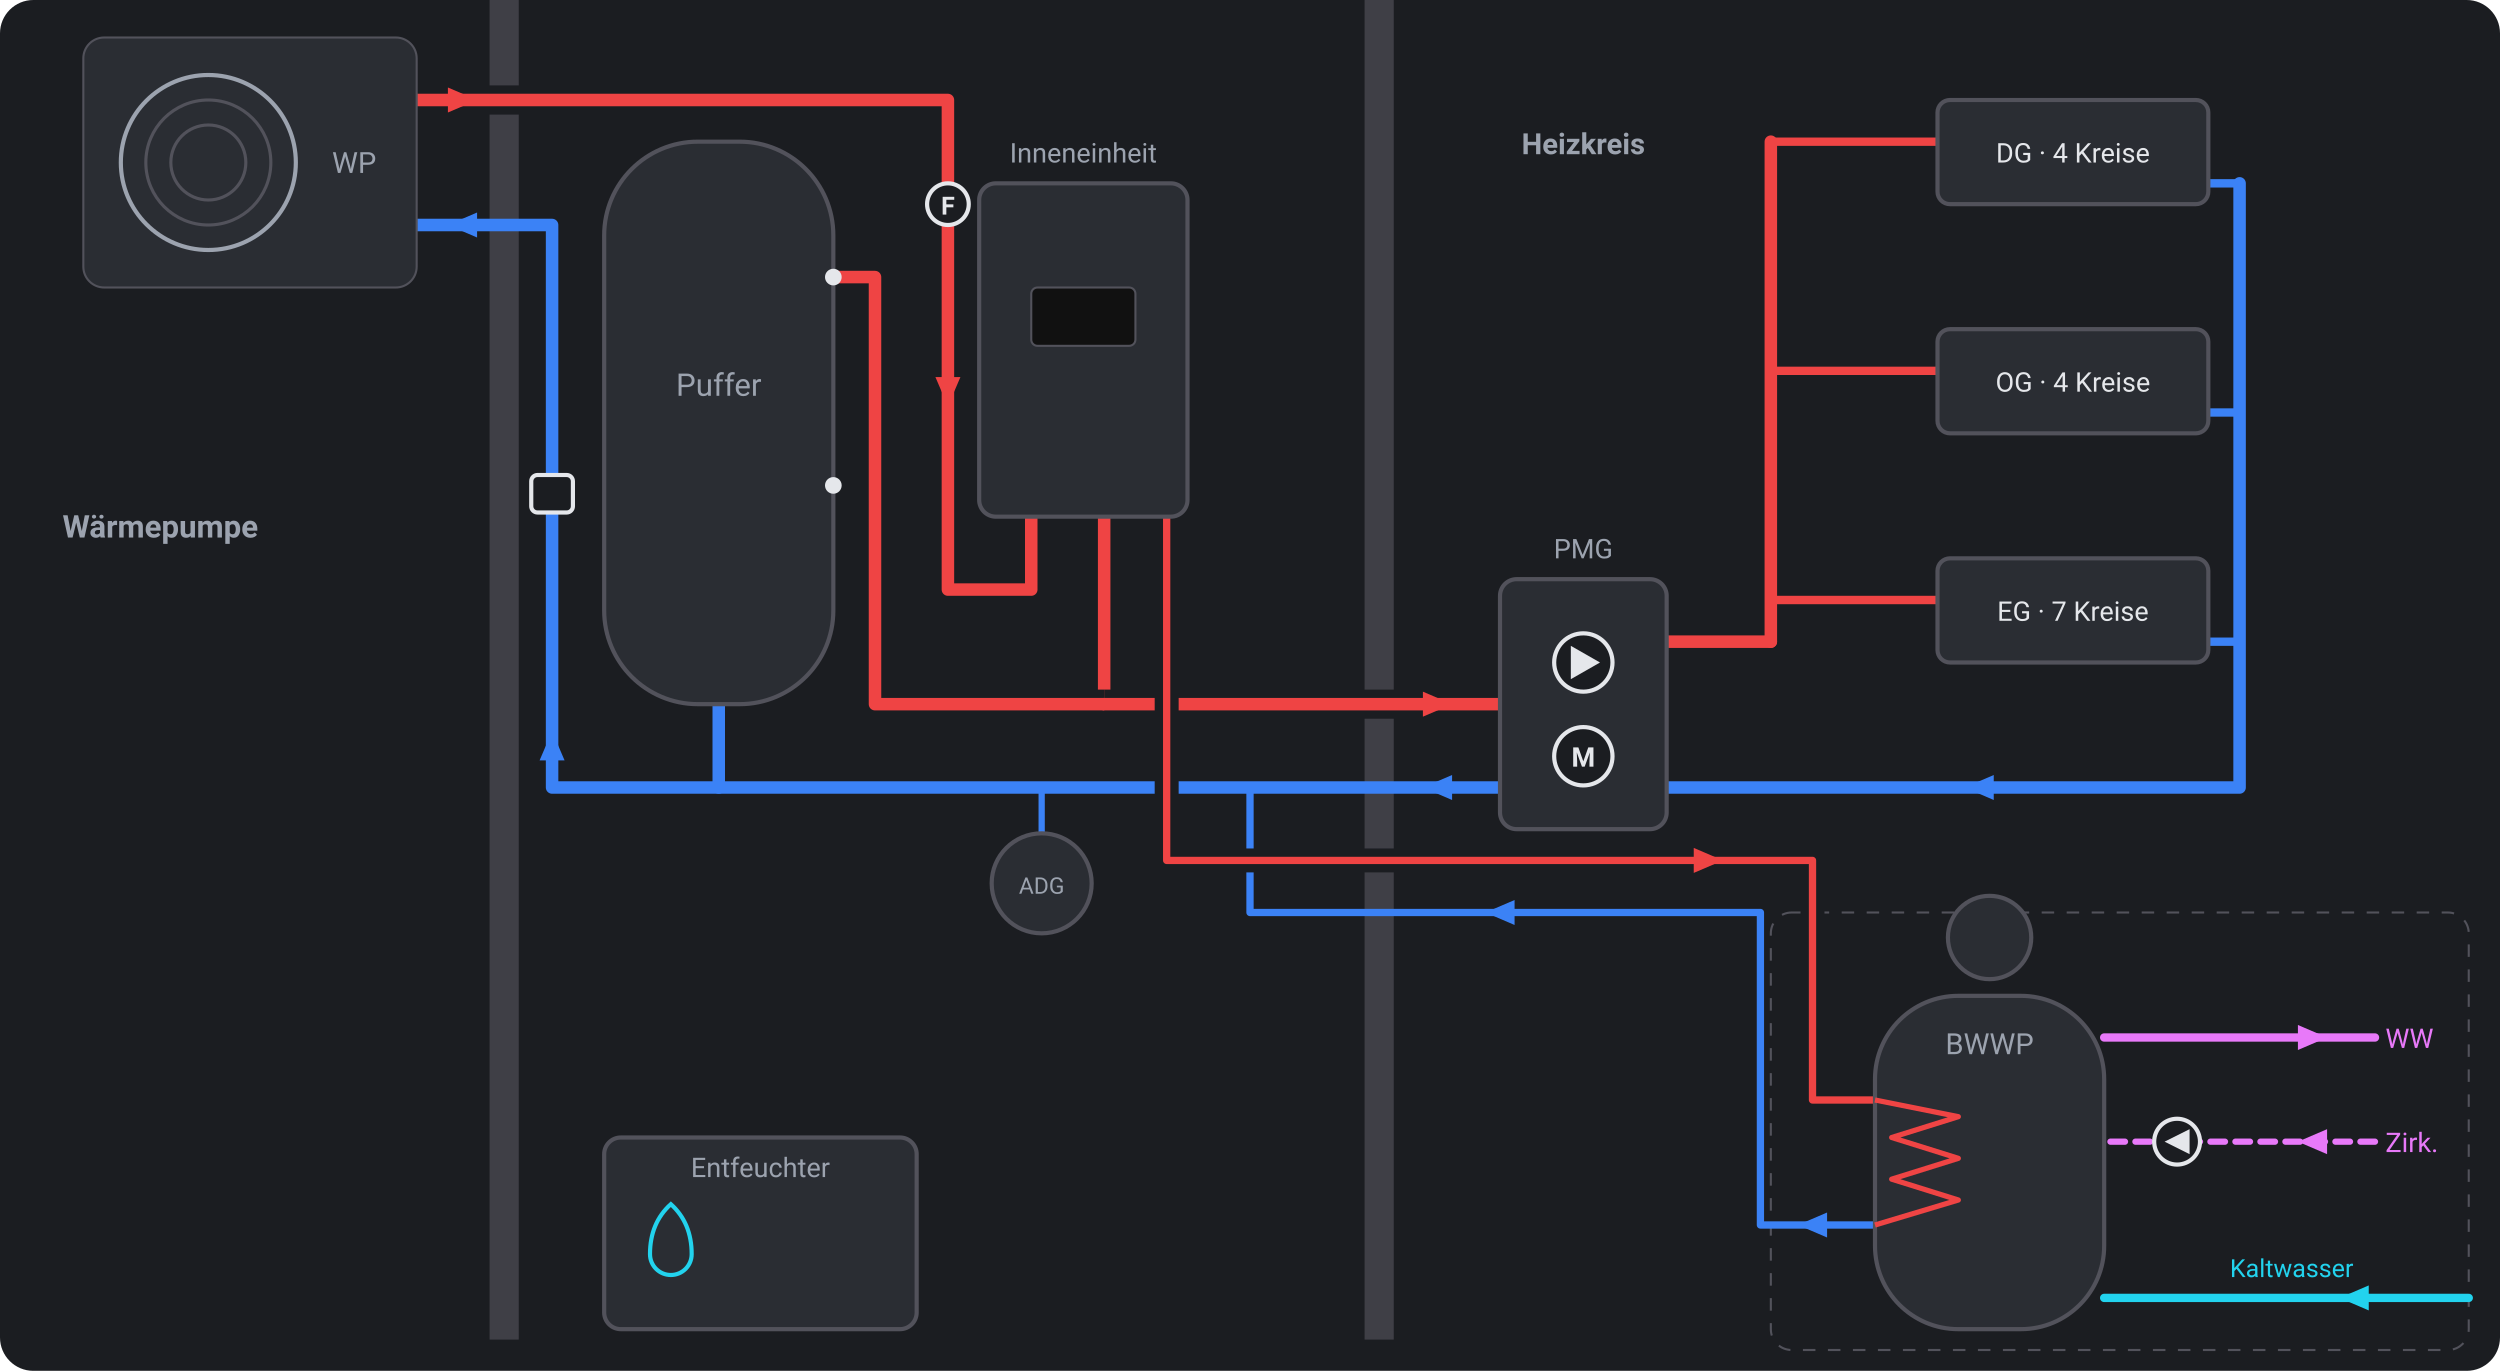
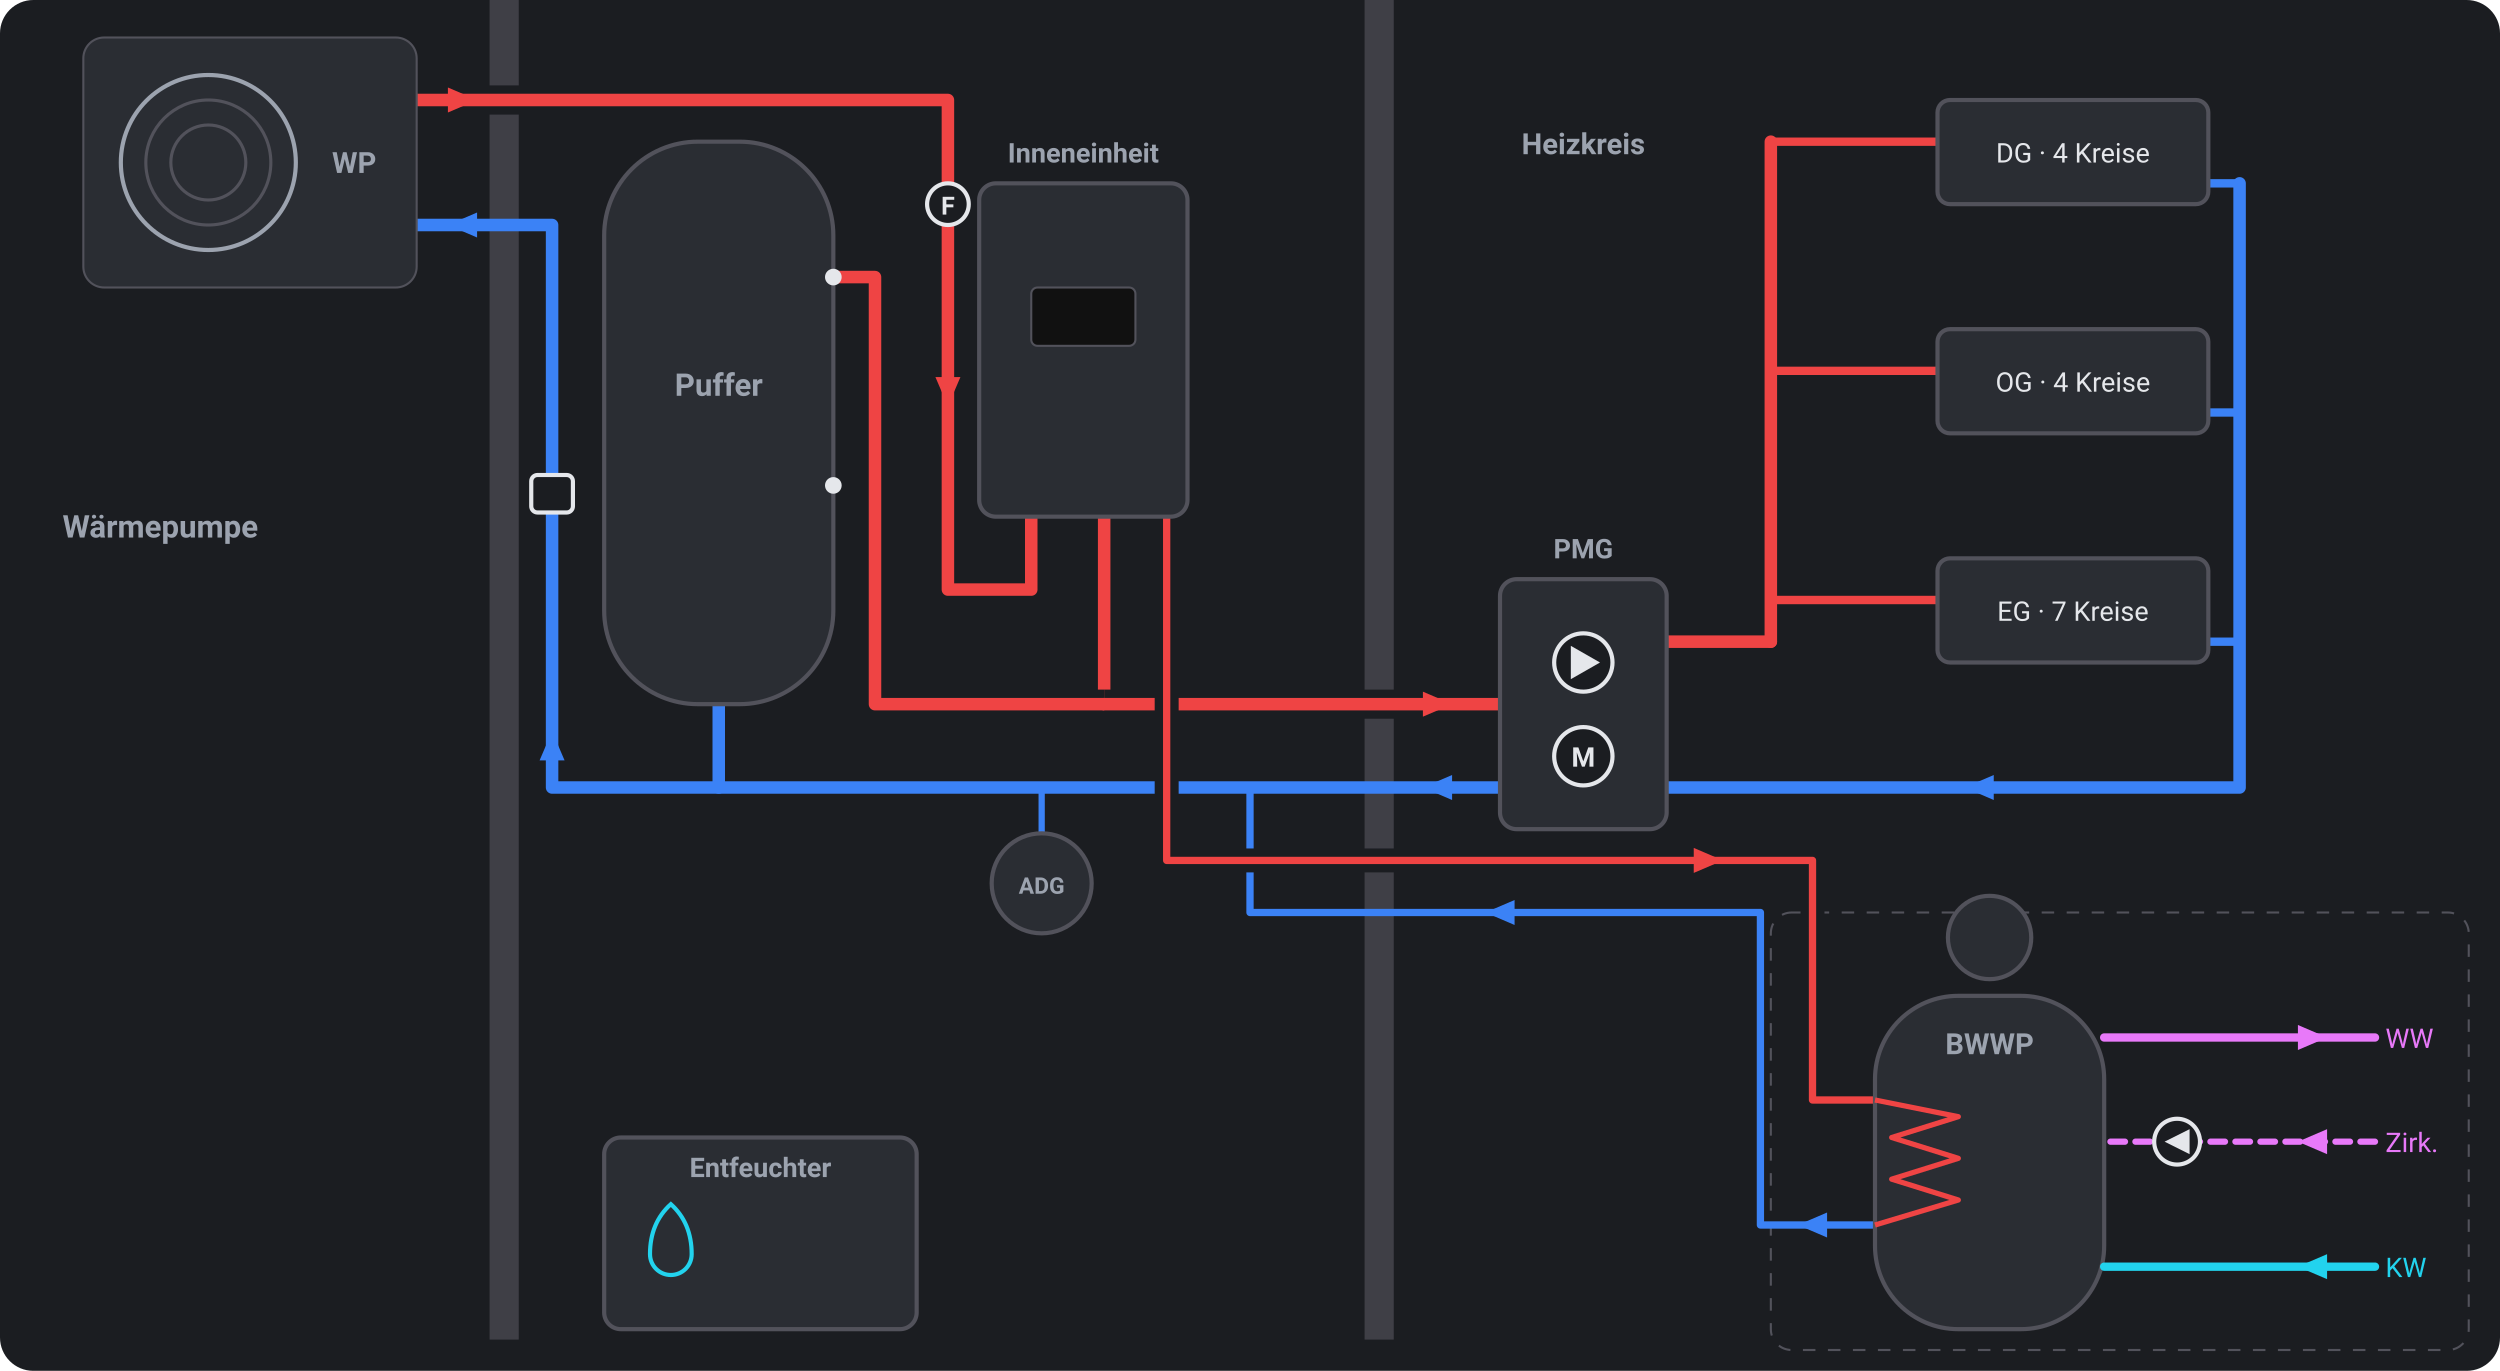
<svg xmlns="http://www.w3.org/2000/svg" viewBox="0 62 1200 658" width="1200" height="658">
  <rect y="62" width="1200" height="658" rx="16" fill="#1b1d21" />
  <rect x="235" y="62" width="14" height="643" fill="#3f3f46" />
  <rect x="655" y="62" width="14" height="643" fill="#3f3f46" />
  <rect x="850" y="500" width="335" height="210" rx="10" fill="none" stroke="#52525b" stroke-dasharray="6 6" />
  <path d="M720,440 H265 V170 H200" fill="none" stroke="#3b82f6" stroke-width="6" stroke-linejoin="round" stroke-linecap="round" />
  <path d="M345,400 V440" fill="none" stroke="#3b82f6" stroke-width="6" stroke-linejoin="round" stroke-linecap="round" />
  <path d="M900,650 H845 V500 H600 V440" fill="none" stroke="#3b82f6" stroke-width="3.5" stroke-linejoin="round" stroke-linecap="round" />
  <path d="M1075,150 V440 H800" fill="none" stroke="#3b82f6" stroke-width="6" stroke-linejoin="round" stroke-linecap="round" />
  <path d="M1060,150 H1075" fill="none" stroke="#3b82f6" stroke-width="4" stroke-linejoin="round" stroke-linecap="round" />
  <path d="M1060,260 H1075" fill="none" stroke="#3b82f6" stroke-width="4" stroke-linejoin="round" stroke-linecap="round" />
  <path d="M1060,370 H1075" fill="none" stroke="#3b82f6" stroke-width="4" stroke-linejoin="round" stroke-linecap="round" />
  <path d="M500,440 V462" fill="none" stroke="#3b82f6" stroke-width="3" stroke-linejoin="round" stroke-linecap="round" />
  <path d="M200,110 H455 V345 H495 V310" fill="none" stroke="#1b1d21" stroke-width="14" stroke-linejoin="round" />
  <path d="M200,110 H455 V345 H495 V310" fill="none" stroke="#ef4444" stroke-width="6" stroke-linejoin="round" stroke-linecap="round" />
  <path d="M530,310 V400" fill="none" stroke="#1b1d21" stroke-width="14" stroke-linejoin="round" />
  <path d="M530,310 V400" fill="none" stroke="#ef4444" stroke-width="6" stroke-linejoin="round" stroke-linecap="round" />
  <path d="M530,400 H420 V195 H400" fill="none" stroke="#1b1d21" stroke-width="14" stroke-linejoin="round" />
  <path d="M530,400 H420 V195 H400" fill="none" stroke="#ef4444" stroke-width="6" stroke-linejoin="round" stroke-linecap="round" />
  <path d="M530,400 H720" fill="none" stroke="#1b1d21" stroke-width="14" stroke-linejoin="round" />
  <path d="M530,400 H720" fill="none" stroke="#ef4444" stroke-width="6" stroke-linejoin="round" stroke-linecap="round" />
  <path d="M560,310 V475 H870 V590 H900" fill="none" stroke="#1b1d21" stroke-width="11.5" stroke-linejoin="round" />
  <path d="M560,310 V475 H870 V590 H900" fill="none" stroke="#ef4444" stroke-width="3.5" stroke-linejoin="round" stroke-linecap="round" />
  <path d="M800,370 H850" fill="none" stroke="#ef4444" stroke-width="6" stroke-linejoin="round" stroke-linecap="round" />
  <path d="M850,130 V370" fill="none" stroke="#ef4444" stroke-width="6" stroke-linejoin="round" stroke-linecap="round" />
  <path d="M850,130 H930" fill="none" stroke="#ef4444" stroke-width="4" stroke-linejoin="round" stroke-linecap="round" />
  <path d="M850,240 H930" fill="none" stroke="#ef4444" stroke-width="4" stroke-linejoin="round" stroke-linecap="round" />
  <path d="M850,350 H930" fill="none" stroke="#ef4444" stroke-width="4" stroke-linejoin="round" stroke-linecap="round" />
  <polygon points="215,104 229,110 215,116" fill="#ef4444" />
  <polygon points="229,164 215,170 229,176" fill="#3b82f6" />
  <polygon points="259,427 265,413 271,427" fill="#3b82f6" />
  <polygon points="683,394 697,400 683,406" fill="#ef4444" />
  <polygon points="813,469 827,475 813,481" fill="#ef4444" />
  <polygon points="697,434 683,440 697,446" fill="#3b82f6" />
  <polygon points="957,434 943,440 957,446" fill="#3b82f6" />
  <polygon points="877,644 863,650 877,656" fill="#3b82f6" />
  <polygon points="727,494 713,500 727,506" fill="#3b82f6" />
  <polygon points="449,243 455,257 461,243" fill="#ef4444" />
  <rect x="40" y="80" width="160" height="120" rx="10" fill="#2a2d33" stroke="#52525b" />
  <circle cx="100" cy="140" r="42" fill="none" stroke="#9ca3af" stroke-width="2" />
  <circle cx="100" cy="140" r="30" fill="none" stroke="#52525b" stroke-width="1.5" />
  <circle cx="100" cy="140" r="18" fill="none" stroke="#52525b" stroke-width="1.5" />
-   <text x="170" y="145" font-size="14" fill="#9ca3af" text-anchor="middle" font-weight="normal" font-family="-apple-system,Segoe UI,Roboto,sans-serif">WP</text>
+   <text x="170" y="145" font-size="14" fill="#9ca3af" text-anchor="middle" font-weight="600" font-family="-apple-system,Segoe UI,Roboto,sans-serif">WP</text>
  <circle cx="455" cy="160" r="10" fill="#1b1d21" stroke="#e5e7eb" stroke-width="2" />
  <text x="455" y="165" font-size="12" fill="#e5e7eb" text-anchor="middle" font-weight="600" font-family="-apple-system,Segoe UI,Roboto,sans-serif">F</text>
  <rect x="255" y="290" width="20" height="18" rx="3" fill="#1b1d21" stroke="#e5e7eb" stroke-width="2" />
  <rect x="290" y="130" width="110" height="270" rx="45" fill="#2a2d33" stroke="#52525b" stroke-width="2" />
-   <text x="345" y="252" font-size="15" fill="#9ca3af" text-anchor="middle" font-weight="normal" font-family="-apple-system,Segoe UI,Roboto,sans-serif">Puffer</text>
+   <text x="345" y="252" font-size="15" fill="#9ca3af" text-anchor="middle" font-weight="600" font-family="-apple-system,Segoe UI,Roboto,sans-serif">Puffer</text>
  <circle cx="400" cy="195" r="4" fill="#e5e7eb" />
  <circle cx="400" cy="295" r="4" fill="#e5e7eb" />
  <rect x="470" y="150" width="100" height="160" rx="8" fill="#2a2d33" stroke="#52525b" stroke-width="2" />
  <rect x="495" y="200" width="50" height="28" rx="3" fill="#111" stroke="#52525b" />
-   <text x="520" y="140" font-size="13" fill="#9ca3af" text-anchor="middle" font-weight="normal" font-family="-apple-system,Segoe UI,Roboto,sans-serif">Inneneinheit</text>
+   <text x="520" y="140" font-size="13" fill="#9ca3af" text-anchor="middle" font-weight="600" font-family="-apple-system,Segoe UI,Roboto,sans-serif">Inneneinheit</text>
  <circle cx="500" cy="486" r="24" fill="#2a2d33" stroke="#52525b" stroke-width="2" />
-   <text x="500" y="491" font-size="11" fill="#9ca3af" text-anchor="middle" font-weight="normal" font-family="-apple-system,Segoe UI,Roboto,sans-serif">ADG</text>
+   <text x="500" y="491" font-size="11" fill="#9ca3af" text-anchor="middle" font-weight="600" font-family="-apple-system,Segoe UI,Roboto,sans-serif">ADG</text>
  <rect x="720" y="340" width="80" height="120" rx="8" fill="#2a2d33" stroke="#52525b" stroke-width="2" />
  <circle cx="760" cy="380" r="14" fill="#1b1d21" stroke="#e5e7eb" stroke-width="2" />
  <polygon points="754,372 754,388 768,380" fill="#e5e7eb" />
  <circle cx="760" cy="425" r="14" fill="#1b1d21" stroke="#e5e7eb" stroke-width="2" />
  <text x="760" y="430" font-size="13" fill="#e5e7eb" text-anchor="middle" font-weight="600" font-family="-apple-system,Segoe UI,Roboto,sans-serif">M</text>
-   <text x="760" y="330" font-size="13" fill="#9ca3af" text-anchor="middle" font-weight="normal" font-family="-apple-system,Segoe UI,Roboto,sans-serif">PMG</text>
+   <text x="760" y="330" font-size="13" fill="#9ca3af" text-anchor="middle" font-weight="600" font-family="-apple-system,Segoe UI,Roboto,sans-serif">PMG</text>
  <rect x="930" y="110" width="130" height="50" rx="6" fill="#2a2d33" stroke="#52525b" stroke-width="2" />
  <text x="995" y="140" font-size="13" fill="#e5e7eb" text-anchor="middle" font-weight="normal" font-family="-apple-system,Segoe UI,Roboto,sans-serif">DG · 4 Kreise</text>
  <rect x="930" y="220" width="130" height="50" rx="6" fill="#2a2d33" stroke="#52525b" stroke-width="2" />
  <text x="995" y="250" font-size="13" fill="#e5e7eb" text-anchor="middle" font-weight="normal" font-family="-apple-system,Segoe UI,Roboto,sans-serif">OG · 4 Kreise</text>
  <rect x="930" y="330" width="130" height="50" rx="6" fill="#2a2d33" stroke="#52525b" stroke-width="2" />
  <text x="995" y="360" font-size="13" fill="#e5e7eb" text-anchor="middle" font-weight="normal" font-family="-apple-system,Segoe UI,Roboto,sans-serif">EG · 7 Kreise</text>
  <rect x="900" y="540" width="110" height="160" rx="40" fill="#2a2d33" stroke="#52525b" stroke-width="2" />
-   <text x="955" y="568" font-size="14" fill="#9ca3af" text-anchor="middle" font-weight="normal" font-family="-apple-system,Segoe UI,Roboto,sans-serif">BWWP</text>
+   <text x="955" y="568" font-size="14" fill="#9ca3af" text-anchor="middle" font-weight="600" font-family="-apple-system,Segoe UI,Roboto,sans-serif">BWWP</text>
  <circle cx="955" cy="512" r="20" fill="#2a2d33" stroke="#52525b" stroke-width="2" />
  <polyline points="900,590 940,598 908,608 940,618 908,628 940,638 900,650" fill="none" stroke="#ef4444" stroke-width="2.5" stroke-linejoin="round" />
  <path d="M1010,560 H1140" fill="none" stroke="#e879f9" stroke-width="4" stroke-linejoin="round" stroke-linecap="round" />
  <path d="M1140,610 H1010" fill="none" stroke="#e879f9" stroke-width="3" stroke-linejoin="round" stroke-linecap="round" stroke-dasharray="7 5" />
-   <path d="M1185,685 H1010" fill="none" stroke="#22d3ee" stroke-width="4" stroke-linejoin="round" stroke-linecap="round" />
+   <path d="M1140,670 H1010" fill="none" stroke="#22d3ee" stroke-width="4" stroke-linejoin="round" stroke-linecap="round" />
  <polygon points="1103,554 1117,560 1103,566" fill="#e879f9" />
  <polygon points="1117,604 1103,610 1117,616" fill="#e879f9" />
-   <polygon points="1137,679 1123,685 1137,691" fill="#22d3ee" />
+   <polygon points="1117,664 1103,670 1117,676" fill="#22d3ee" />
  <text x="1145" y="565" font-size="13" fill="#e879f9" text-anchor="start" font-weight="normal" font-family="-apple-system,Segoe UI,Roboto,sans-serif">WW</text>
  <text x="1145" y="615" font-size="13" fill="#e879f9" text-anchor="start" font-weight="normal" font-family="-apple-system,Segoe UI,Roboto,sans-serif">Zirk.</text>
  <circle cx="1045" cy="610" r="11" fill="#1b1d21" stroke="#e5e7eb" stroke-width="2" />
  <polygon points="1051,604 1051,616 1039,610" fill="#e5e7eb" />
-   <text x="1100" y="675" font-size="12" fill="#22d3ee" text-anchor="middle" font-weight="normal" font-family="-apple-system,Segoe UI,Roboto,sans-serif">Kaltwasser</text>
+   <text x="1145" y="675" font-size="13" fill="#22d3ee" text-anchor="start" font-weight="normal" font-family="-apple-system,Segoe UI,Roboto,sans-serif">KW</text>
  <rect x="290" y="608" width="150" height="92" rx="8" fill="#2a2d33" stroke="#52525b" stroke-width="2" />
-   <text x="365" y="627" font-size="13" fill="#9ca3af" text-anchor="middle" font-weight="normal" font-family="-apple-system,Segoe UI,Roboto,sans-serif">Entfeuchter</text>
+   <text x="365" y="627" font-size="13" fill="#9ca3af" text-anchor="middle" font-weight="600" font-family="-apple-system,Segoe UI,Roboto,sans-serif">Entfeuchter</text>
  <path d="M312,664 q0,-15 10,-24 q10,9 10,24 a10,10 0 0 1 -20,0 z" fill="none" stroke="#22d3ee" stroke-width="2" />
  <text x="30" y="320" font-size="15" fill="#9ca3af" text-anchor="start" font-weight="600" font-family="-apple-system,Segoe UI,Roboto,sans-serif">Wärmepumpe</text>
  <text x="760" y="136" font-size="14" fill="#9ca3af" text-anchor="middle" font-weight="600" font-family="-apple-system,Segoe UI,Roboto,sans-serif">Heizkreis</text>
</svg>
